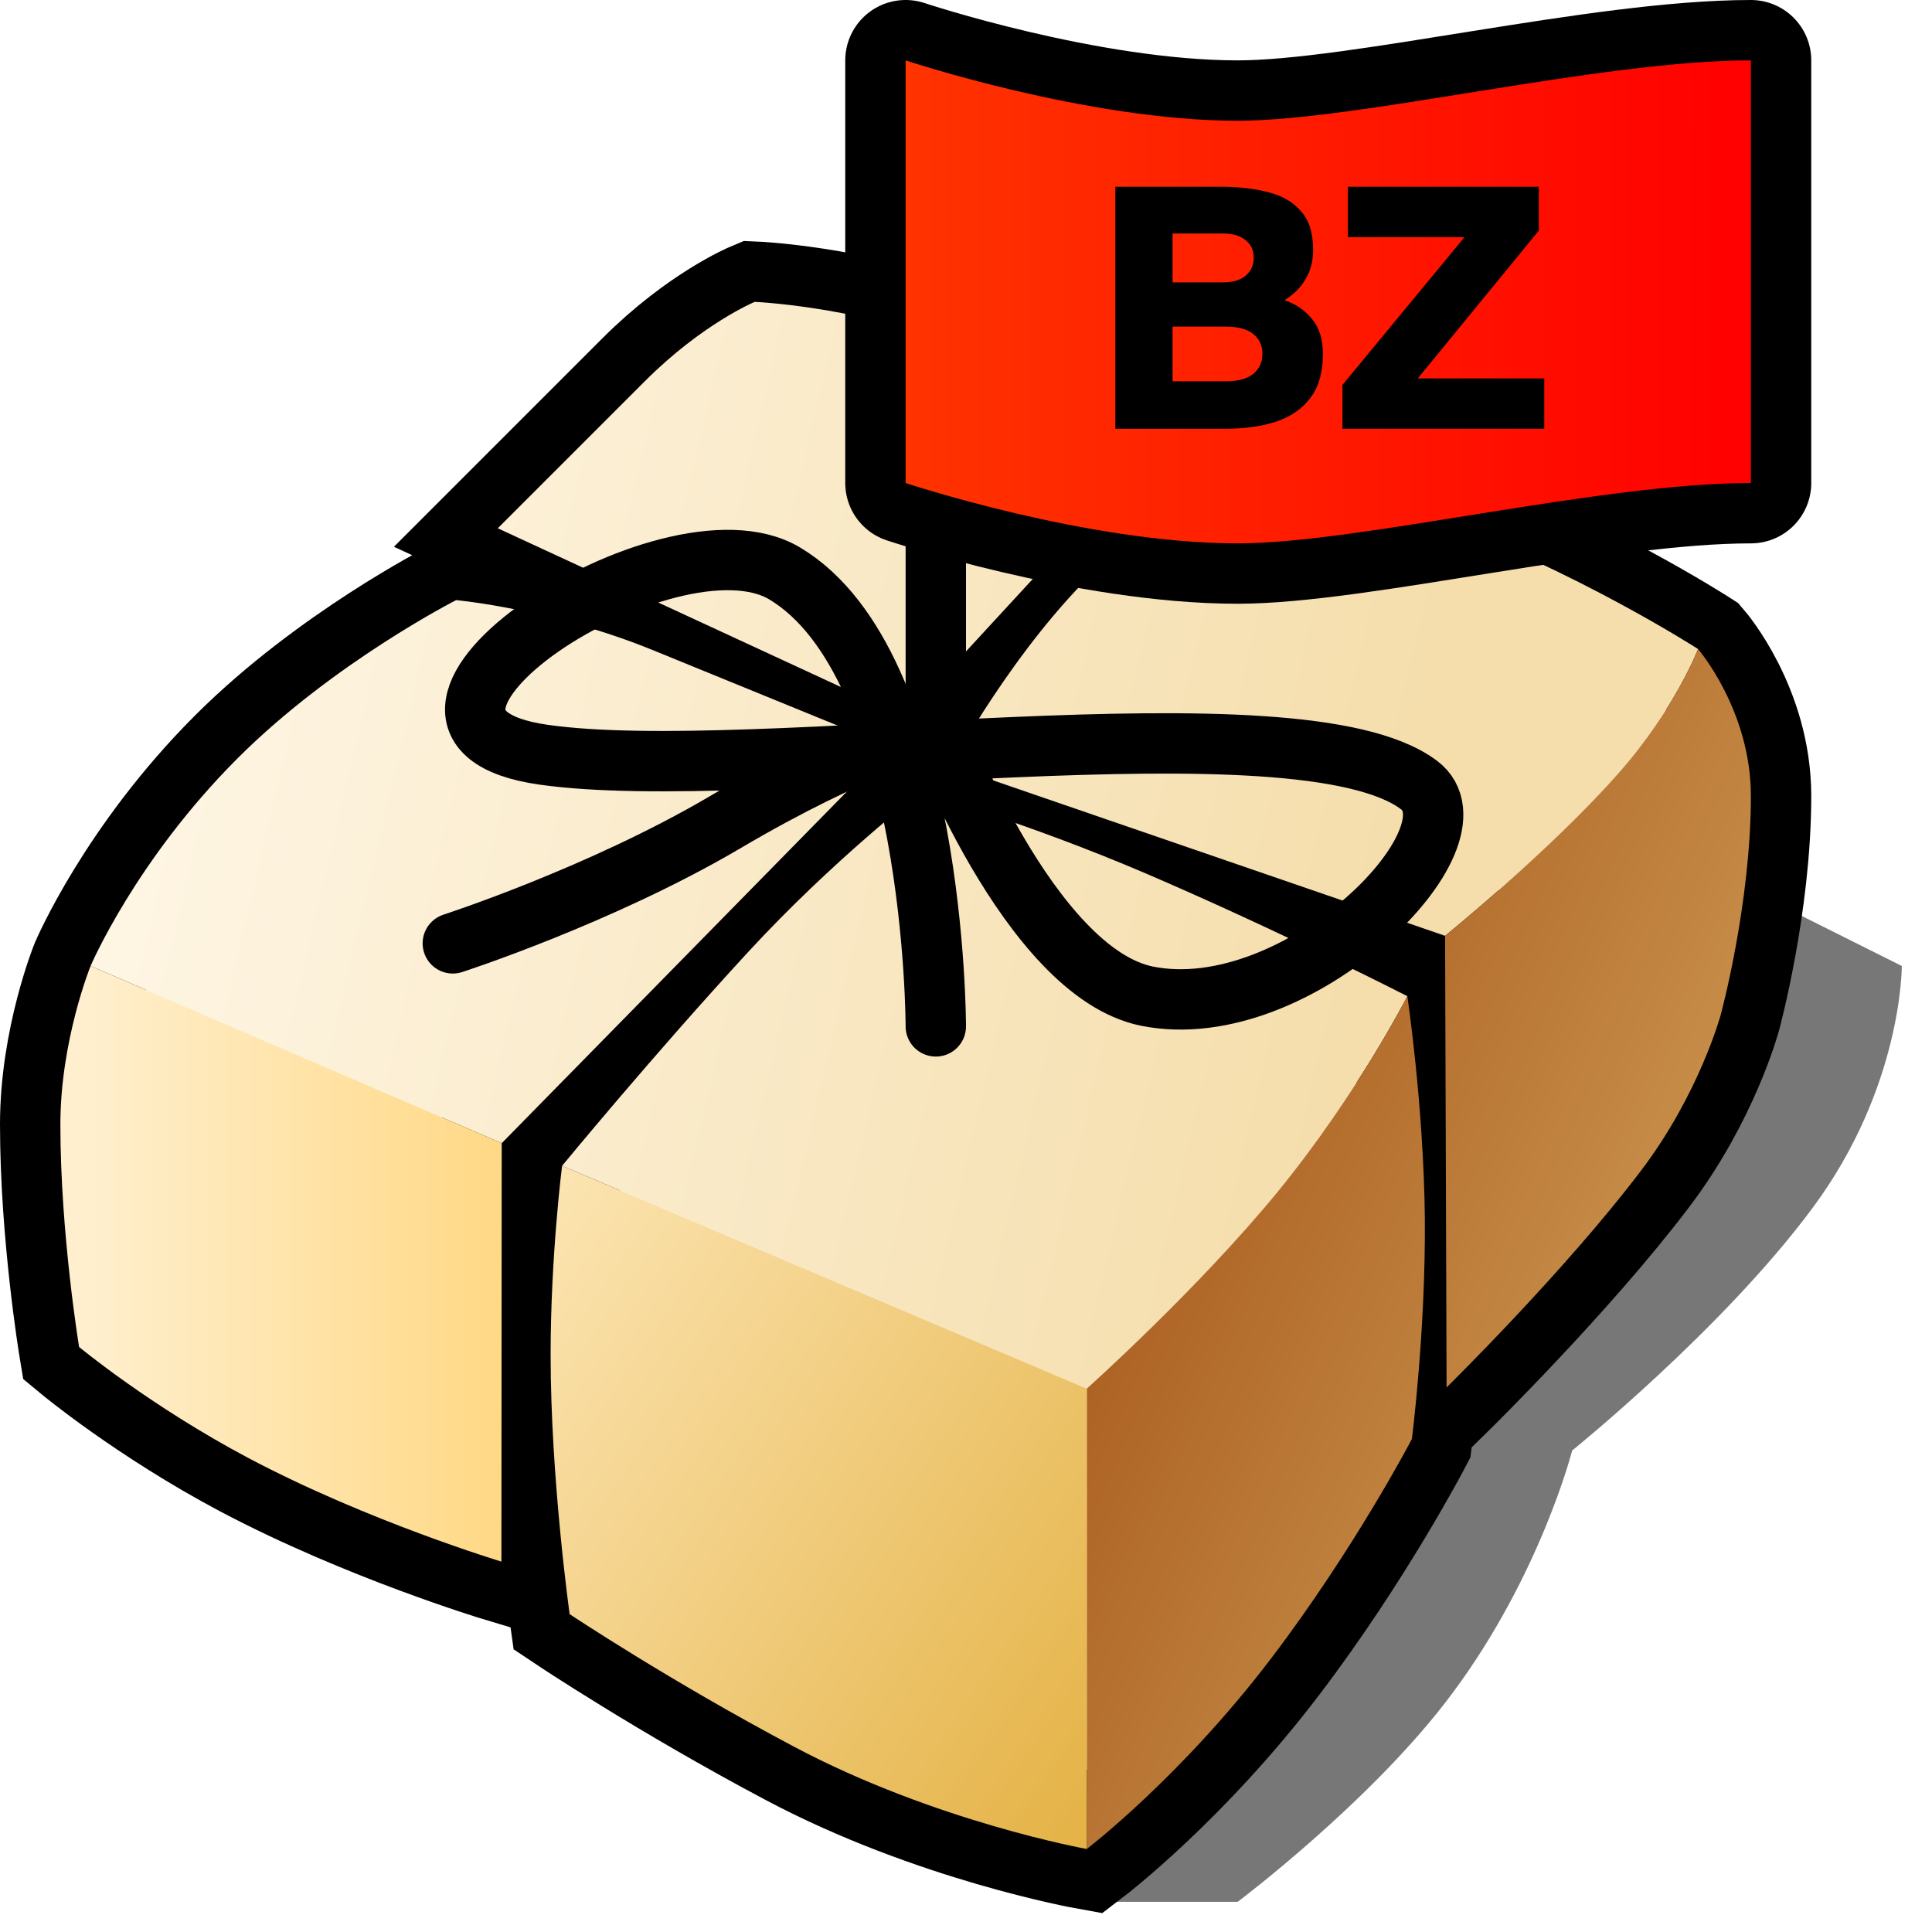
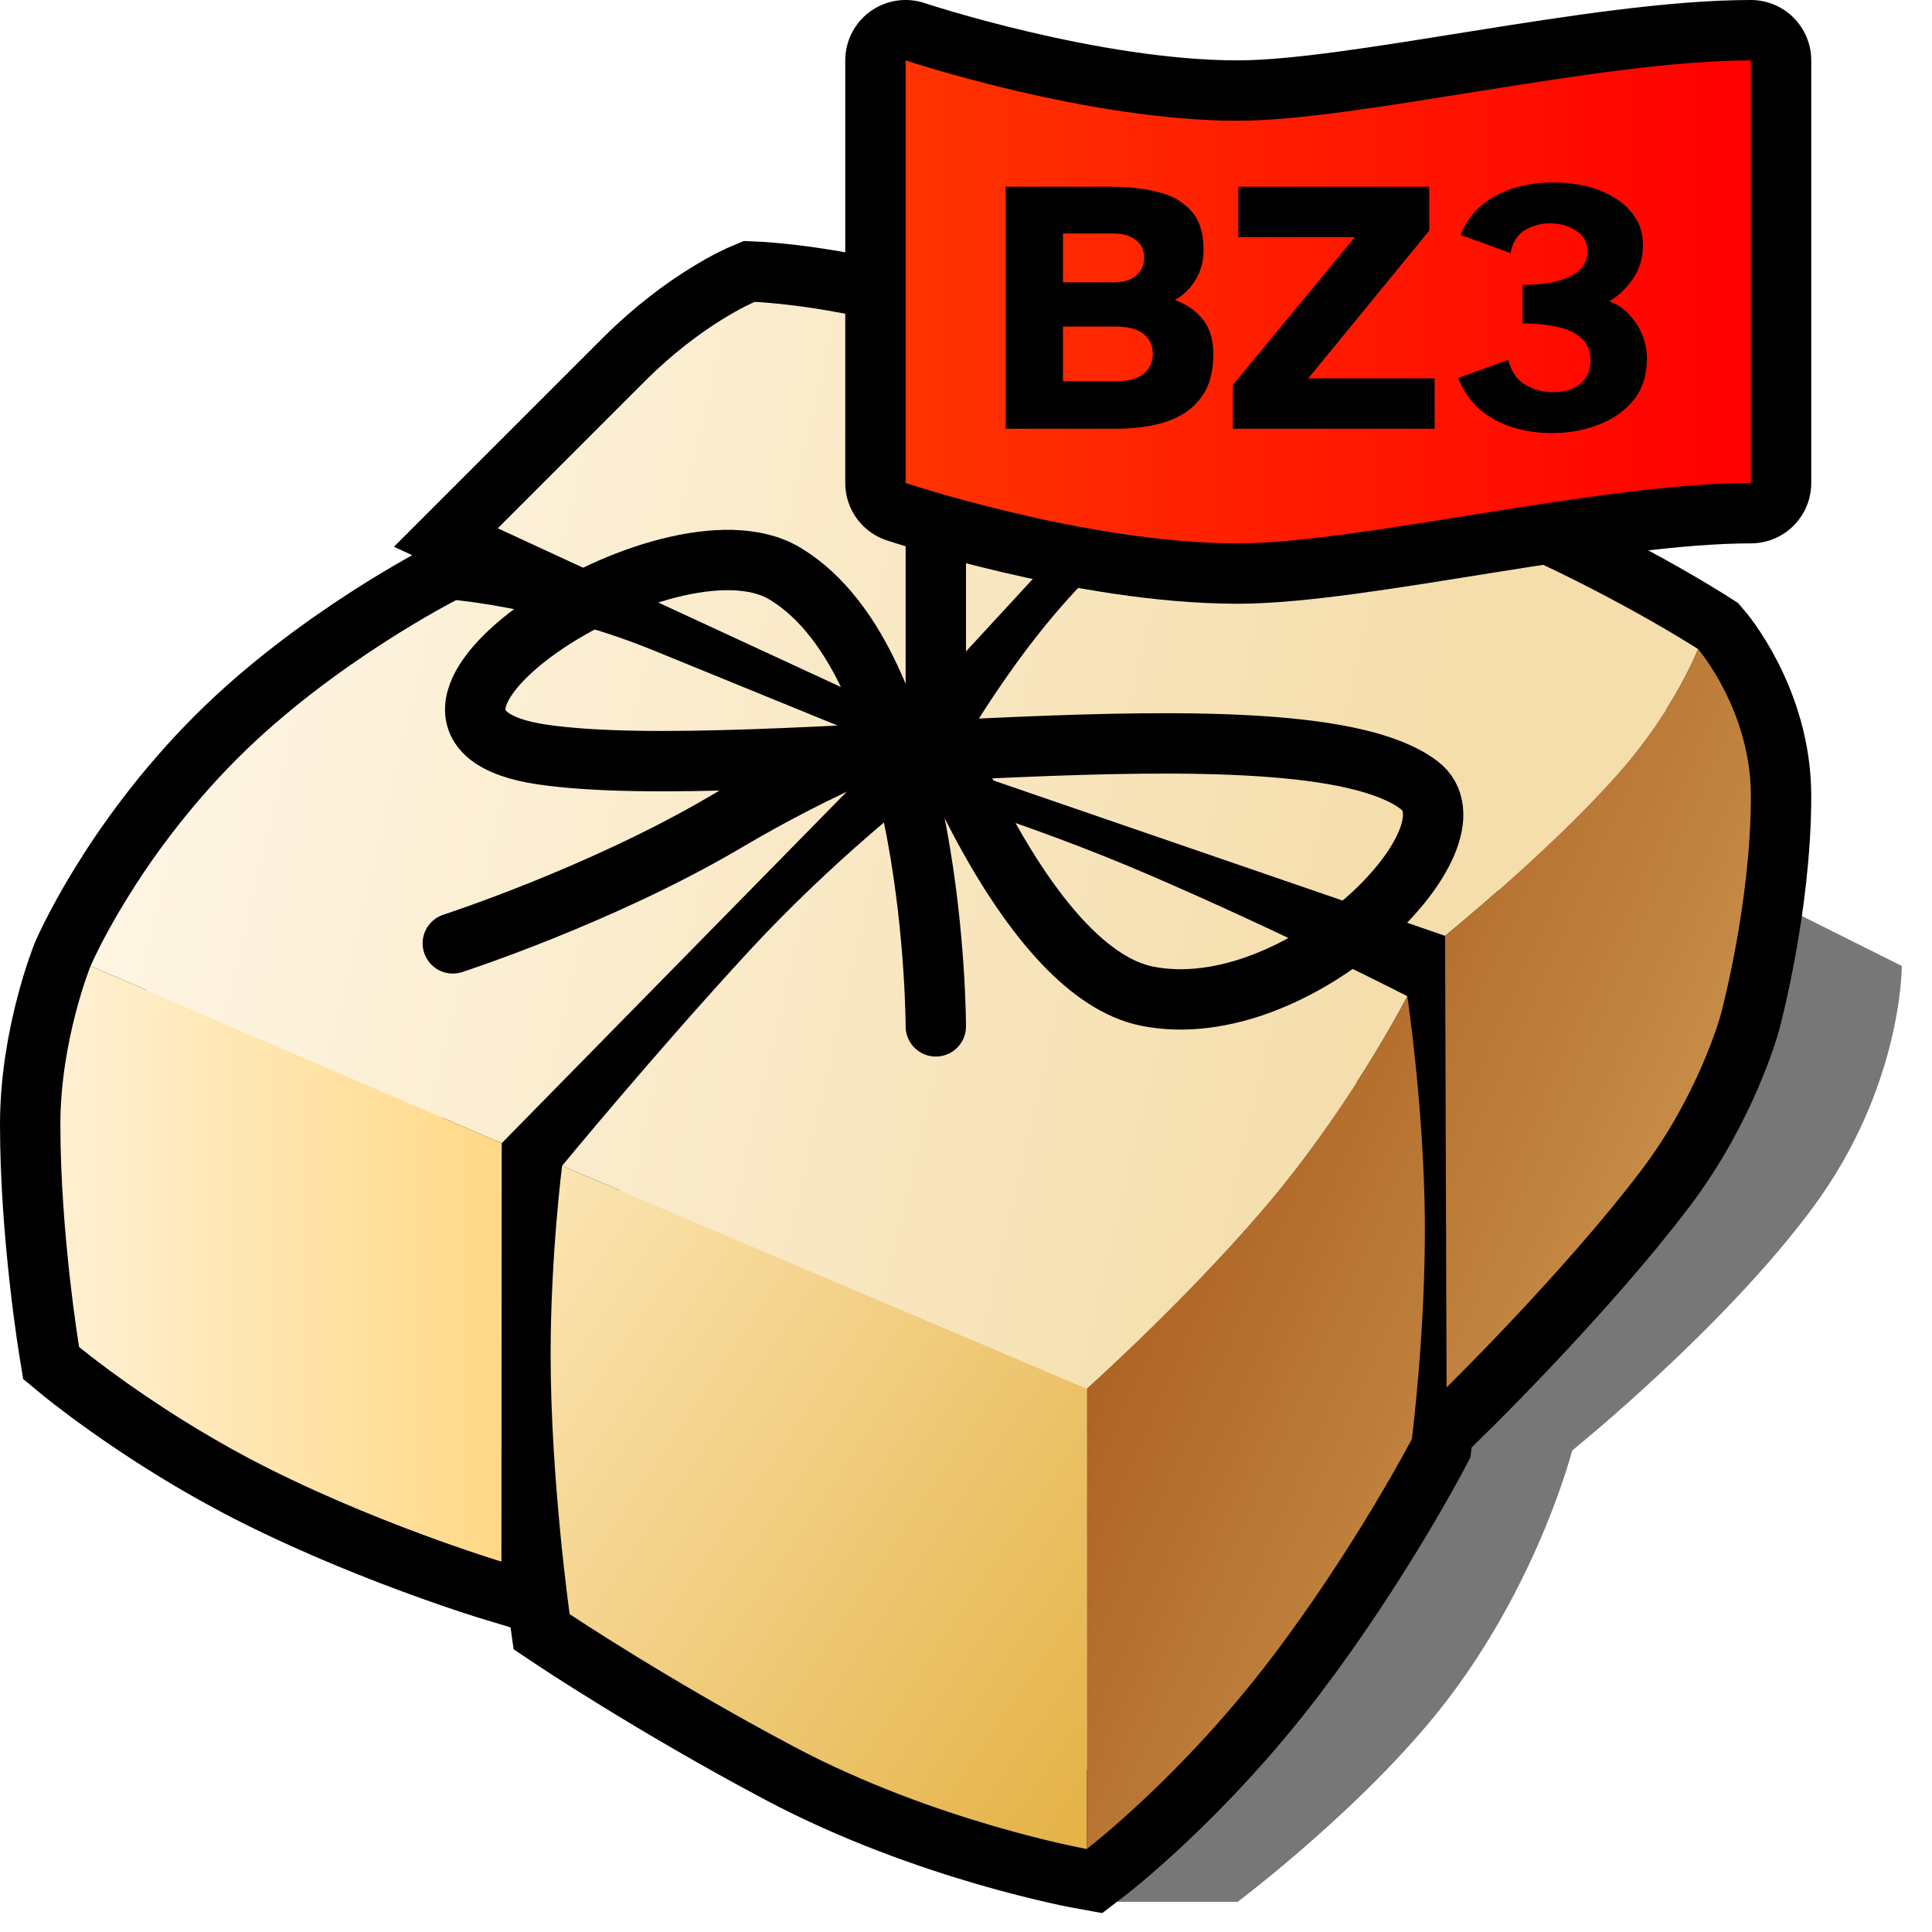
<svg xmlns="http://www.w3.org/2000/svg" xmlns:xlink="http://www.w3.org/1999/xlink" version="1.1" width="64" height="64" color-interpolation="linearRGB" id="svg2">
  <defs id="defs55">
    <linearGradient id="linearGradient7582">
      <stop style="stop-color:#ff3300;stop-opacity:1" offset="0" id="stop7584" />
      <stop style="stop-color:#ff0000;stop-opacity:1" offset="1" id="stop7586" />
    </linearGradient>
    <linearGradient y2="-15.63" x2="60.1" y1="-20.99" x1="31.15" gradientUnits="userSpaceOnUse" id="gradient4-2">
      <stop id="stop45-5" stop-color="#91ea85" offset="0" style="stop-color:#ff2700;stop-opacity:1" />
      <stop id="stop47-1" stop-color="#53cd42" offset="1" style="stop-color:#ff0000;stop-opacity:1" />
    </linearGradient>
    <linearGradient y2="-23.7" x2="58.34" y1="-34.14" x1="13.84" gradientUnits="userSpaceOnUse" id="gradient0">
      <stop id="stop11" stop-color="#fff8ea" offset="0" />
      <stop id="stop13" stop-color="#f5deac" offset="1" />
    </linearGradient>
    <linearGradient y2="14.51" x2="86.1" y1="-3.9" x1="44.72" gradientUnits="userSpaceOnUse" id="gradient1">
      <stop id="stop18" stop-color="#983f04" offset="0" />
      <stop id="stop20" stop-color="#e6c276" offset="1" />
    </linearGradient>
    <linearGradient y2="75.85" x2="-10.6" y1="94.92" x1="17.72" gradientUnits="userSpaceOnUse" id="gradient2">
      <stop id="stop25" stop-color="#e1ab36" offset="0" />
      <stop id="stop27" stop-color="#ffebc0" offset="1" />
    </linearGradient>
    <linearGradient y2="-60" x2="21.14" y1="-60" x1="2.85" gradientUnits="userSpaceOnUse" id="gradient3">
      <stop id="stop32" stop-color="#ffefce" offset="0" />
      <stop id="stop34" stop-color="#ffd16e" offset="1" />
    </linearGradient>
    <linearGradient y2="-15.63" x2="60.1" y1="-20.99" x1="31.15" gradientUnits="userSpaceOnUse" id="gradient4" gradientTransform="translate(28.47458,38.23729)">
      <stop id="stop45" stop-color="#ffc860" offset="0" />
      <stop id="stop47" stop-color="#ffb015" offset="1" />
    </linearGradient>
    <linearGradient xlink:href="#linearGradient7582" id="linearGradient7588" x1="81.729" y1="16" x2="109.729" y2="16" gradientUnits="userSpaceOnUse" gradientTransform="translate(-51.72881,-6)" />
  </defs>
  <path id="path6" d="m 36,63 5,0 c 0,0 4.5,-3.38 7.12,-6.92 2.91,-3.91 3.96,-8.03 3.96,-8.03 0,0 4.98,-4.01 7.96,-8.03 C 63.02,36.01 63,32 63,32 l -4,-2 -2,5 -21,28 z" style="fill:#010101;fill-opacity:0.533" />
  <path id="path8" d="m 3,32 c 0,0 -1,2.47 -1,5.25 0,3.61 0.62,7.37 0.62,7.37 0,0 2.35,1.95 5.61,3.68 3.97,2.1 8.38,3.43 8.38,3.43 L 16.62,37.87 29.5,24.75 c 0,0 -4.05,-1.65 -7.84,-3.2 -3.37,-1.38 -6.55,-1.67 -6.55,-1.67 0,0 -4.07,2.07 -7.24,5.24 C 4.49,28.5 3,32 3,32 Z m 27,-8.25 8.93,-9.69 c 0,0 -3.86,-1.4 -7.51,-2.73 C 28.13,10.13 25,10 25,10 c 0,0 -1.73,0.72 -3.63,2.62 -2.32,2.32 -4.88,4.88 -4.88,4.88 L 30,23.75 Z m 1.5,1.62 16.37,5.63 0.05,14.96 c 0,0 3.92,-3.85 6.44,-7.18 1.93,-2.54 2.64,-5.16 2.64,-5.16 0,0 1,-3.67 1,-7.25 0,-2.84 -1.75,-4.87 -1.75,-4.87 0,0 -4.04,-2.61 -8.92,-4.38 -3.54,-1.29 -6.61,-1.91 -6.61,-1.91 0,0 -2.05,1.44 -4.32,3.58 -2.79,2.64 -4.9,6.58 -4.9,6.58 z M 46.62,33 c 0,0 -4.2,-2.15 -8.65,-4.06 -3.97,-1.7 -7.47,-2.69 -7.47,-2.69 0,0 -2.91,2.24 -5.72,5.29 -3.16,3.43 -6.16,7.08 -6.16,7.08 0,0 -0.38,2.97 -0.38,6.26 0,4.1 0.63,8.59 0.63,8.59 0,0 3.28,2.19 7.43,4.39 4.69,2.49 9.7,3.39 9.7,3.39 0,0 3.12,-2.38 6.12,-6.33 2.76,-3.63 4.65,-7.25 4.65,-7.25 0,0 0.46,-3.59 0.43,-7.31 C 47.16,36.62 46.62,33 46.62,33 Z" style="fill:none;stroke:#010000;stroke-width:4" />
  <path id="path15" d="m 46.62,33 c 0,0 -4.2,-2.15 -8.65,-4.06 -3.97,-1.7 -7.47,-2.69 -7.47,-2.69 0,0 -2.91,2.24 -5.72,5.29 -3.16,3.43 -6.16,7.08 -6.16,7.08 L 36,46 c 0,0 3.67,-3.28 6.34,-6.54 C 44.98,36.22 46.62,33 46.62,33 Z M 3,32 16.62,37.87 29.5,24.75 c 0,0 -4.05,-1.65 -7.84,-3.2 -3.37,-1.38 -6.55,-1.67 -6.55,-1.67 0,0 -4.07,2.07 -7.24,5.24 C 4.49,28.5 3,32 3,32 Z m 27,-8.25 8.93,-9.69 c 0,0 -3.86,-1.4 -7.51,-2.73 C 28.13,10.13 25,10 25,10 c 0,0 -1.73,0.72 -3.63,2.62 -2.32,2.32 -4.88,4.88 -4.88,4.88 L 30,23.75 Z m 1.5,1.62 16.37,5.63 c 0,0 3.47,-2.81 5.73,-5.37 1.9,-2.15 2.65,-4.13 2.65,-4.13 0,0 -4.04,-2.61 -8.92,-4.38 -3.54,-1.29 -6.61,-1.91 -6.61,-1.91 0,0 -2.05,1.44 -4.32,3.58 -2.79,2.64 -4.9,6.58 -4.9,6.58 z" style="fill:url(#gradient0)" />
  <path id="path22" d="m 46.62,33 c 0,0 -1.64,3.22 -4.28,6.46 C 39.67,42.72 36,46 36,46 l 0,15.25 c 0,0 3.12,-2.38 6.12,-6.33 2.76,-3.63 4.65,-7.25 4.65,-7.25 0,0 0.46,-3.59 0.43,-7.31 C 47.16,36.62 46.62,33 46.62,33 Z m 1.25,-2 0.05,14.96 c 0,0 3.92,-3.85 6.44,-7.18 1.93,-2.54 2.64,-5.16 2.64,-5.16 0,0 1,-3.67 1,-7.25 0,-2.84 -1.75,-4.87 -1.75,-4.87 0,0 -0.75,1.98 -2.65,4.13 C 51.34,28.19 47.87,31 47.87,31 Z" style="fill:url(#gradient1)" />
  <path id="path29" d="M 36,46 18.62,38.62 c 0,0 -0.38,2.97 -0.38,6.26 0,4.1 0.63,8.59 0.63,8.59 0,0 3.28,2.19 7.43,4.39 4.69,2.49 9.7,3.39 9.7,3.39 L 36,46 Z" style="fill:url(#gradient2)" />
  <path id="path36" d="m 3,32 c 0,0 -1,2.47 -1,5.25 0,3.61 0.62,7.37 0.62,7.37 0,0 2.35,1.95 5.61,3.68 3.97,2.1 8.38,3.43 8.38,3.43 L 16.62,37.87 3,32 Z" style="fill:url(#gradient3)" />
  <path id="path38" d="m 31,34 c 0,0 0,-12 -5,-15 -3.84,-2.31 -15,5 -8,6 7,1 25,-2 29,1 2.26,1.69 -4,8 -9,7 -3.93,-0.79 -7,-9 -7,-9 0,0 -2.63,0.67 -7,3.25 -4.12,2.42 -9,4 -9,4" style="fill:none;stroke:#010000;stroke-width:2;stroke-linecap:round" />
  <path id="path40" d="M 31,24 31,14" style="fill:none;stroke:#010000;stroke-width:2" />
  <path id="path42-7" d="M 30,16 30,2 c 0,0 6,2 11,2 4,0 12,-2 17,-2 l 0,14 C 53,16 45,18 41,18 36,18 30,16 30,16 Z" style="fill:none;stroke:#010000;stroke-width:4;stroke-linejoin:round" />
  <path id="path49-1" d="M 30,16 30,2 c 0,0 6,2 11,2 4,0 12,-2 17,-2 l 0,14 C 53,16 45,18 41,18 36,18 30,16 30,16 Z" style="fill:url(#linearGradient7588);fill-opacity:1" />
-   <path d="m 36.947,14.203 v -8.016 h 3.504 q 0.876,0 1.56,0.18 0.684,0.168 1.08,0.624 0.408,0.444 0.408,1.284 0,0.552 -0.252,0.972 -0.24,0.42 -0.696,0.696 0.564,0.192 0.912,0.624 0.36,0.432 0.36,1.164 0,0.9 -0.408,1.44 -0.396,0.54 -1.128,0.792 -0.732,0.24 -1.704,0.24 z m 1.896,-4.848 h 1.668 q 0.48,0 0.744,-0.216 0.276,-0.228 0.276,-0.6 0,-0.384 -0.276,-0.588 -0.264,-0.216 -0.744,-0.216 h -1.668 z m 0,3.276 h 1.752 q 0.612,0 0.912,-0.24 0.312,-0.252 0.312,-0.672 0,-0.42 -0.312,-0.66 -0.3,-0.24 -0.912,-0.24 h -1.752 z m 5.628,1.572 v -1.452 l 4.044,-4.896 h -3.864 v -1.668 h 6.324 v 1.452 l -4.008,4.896 h 4.188 v 1.668 z" id="text1" style="font-weight:bold;font-size:12px;line-height:0.9;font-family:'Atkinson Hyperlegible';-inkscape-font-specification:'Atkinson Hyperlegible Bold';text-align:center;text-anchor:middle;stroke-linecap:square" aria-label="BZ" />
+   <path d="m 33.317,14.203 v -8.016 h 3.504 q 0.876,0 1.56,0.18 0.684,0.168 1.08,0.624 0.408,0.444 0.408,1.284 0,0.552 -0.252,0.972 -0.24,0.42 -0.696,0.696 0.564,0.192 0.912,0.624 0.36,0.432 0.36,1.164 0,0.9 -0.408,1.44 -0.396,0.54 -1.128,0.792 -0.732,0.24 -1.704,0.24 z m 1.896,-4.848 h 1.668 q 0.48,0 0.744,-0.216 0.276,-0.228 0.276,-0.6 0,-0.384 -0.276,-0.588 -0.264,-0.216 -0.744,-0.216 h -1.668 z m 0,3.276 h 1.752 q 0.612,0 0.912,-0.24 0.312,-0.252 0.312,-0.672 0,-0.42 -0.312,-0.66 -0.3,-0.24 -0.912,-0.24 h -1.752 z m 5.628,1.572 v -1.452 l 4.044,-4.896 h -3.864 v -1.668 h 6.324 v 1.452 l -4.008,4.896 h 4.188 v 1.668 z m 10.56,0.144 q -0.672,0 -1.296,-0.192 -0.612,-0.192 -1.08,-0.588 -0.468,-0.408 -0.72,-1.044 l 1.656,-0.6 q 0.156,0.588 0.576,0.828 0.42,0.24 0.912,0.24 0.564,0 0.9,-0.276 0.336,-0.276 0.336,-0.768 0,-0.492 -0.312,-0.756 -0.312,-0.276 -0.828,-0.372 -0.504,-0.108 -1.104,-0.108 v -1.272 q 1.032,0 1.584,-0.288 0.564,-0.288 0.564,-0.816 0,-0.468 -0.384,-0.696 -0.372,-0.24 -0.864,-0.24 -0.444,0 -0.816,0.216 -0.372,0.216 -0.492,0.768 l -1.644,-0.6 q 0.24,-0.612 0.708,-0.996 0.468,-0.384 1.08,-0.564 0.612,-0.18 1.272,-0.18 0.552,0 1.08,0.12 0.528,0.12 0.948,0.384 0.432,0.252 0.684,0.648 0.264,0.384 0.264,0.924 0,0.648 -0.348,1.14 -0.348,0.48 -0.768,0.72 0.396,0.144 0.672,0.456 0.288,0.312 0.432,0.684 0.144,0.372 0.144,0.744 0,0.84 -0.444,1.392 -0.444,0.54 -1.164,0.816 -0.72,0.276 -1.548,0.276 z" id="text1" style="font-weight:bold;font-size:12px;line-height:0.9;font-family:'Atkinson Hyperlegible';-inkscape-font-specification:'Atkinson Hyperlegible Bold';text-align:center;text-anchor:middle;stroke-linecap:square" aria-label="BZ3" />
</svg>
